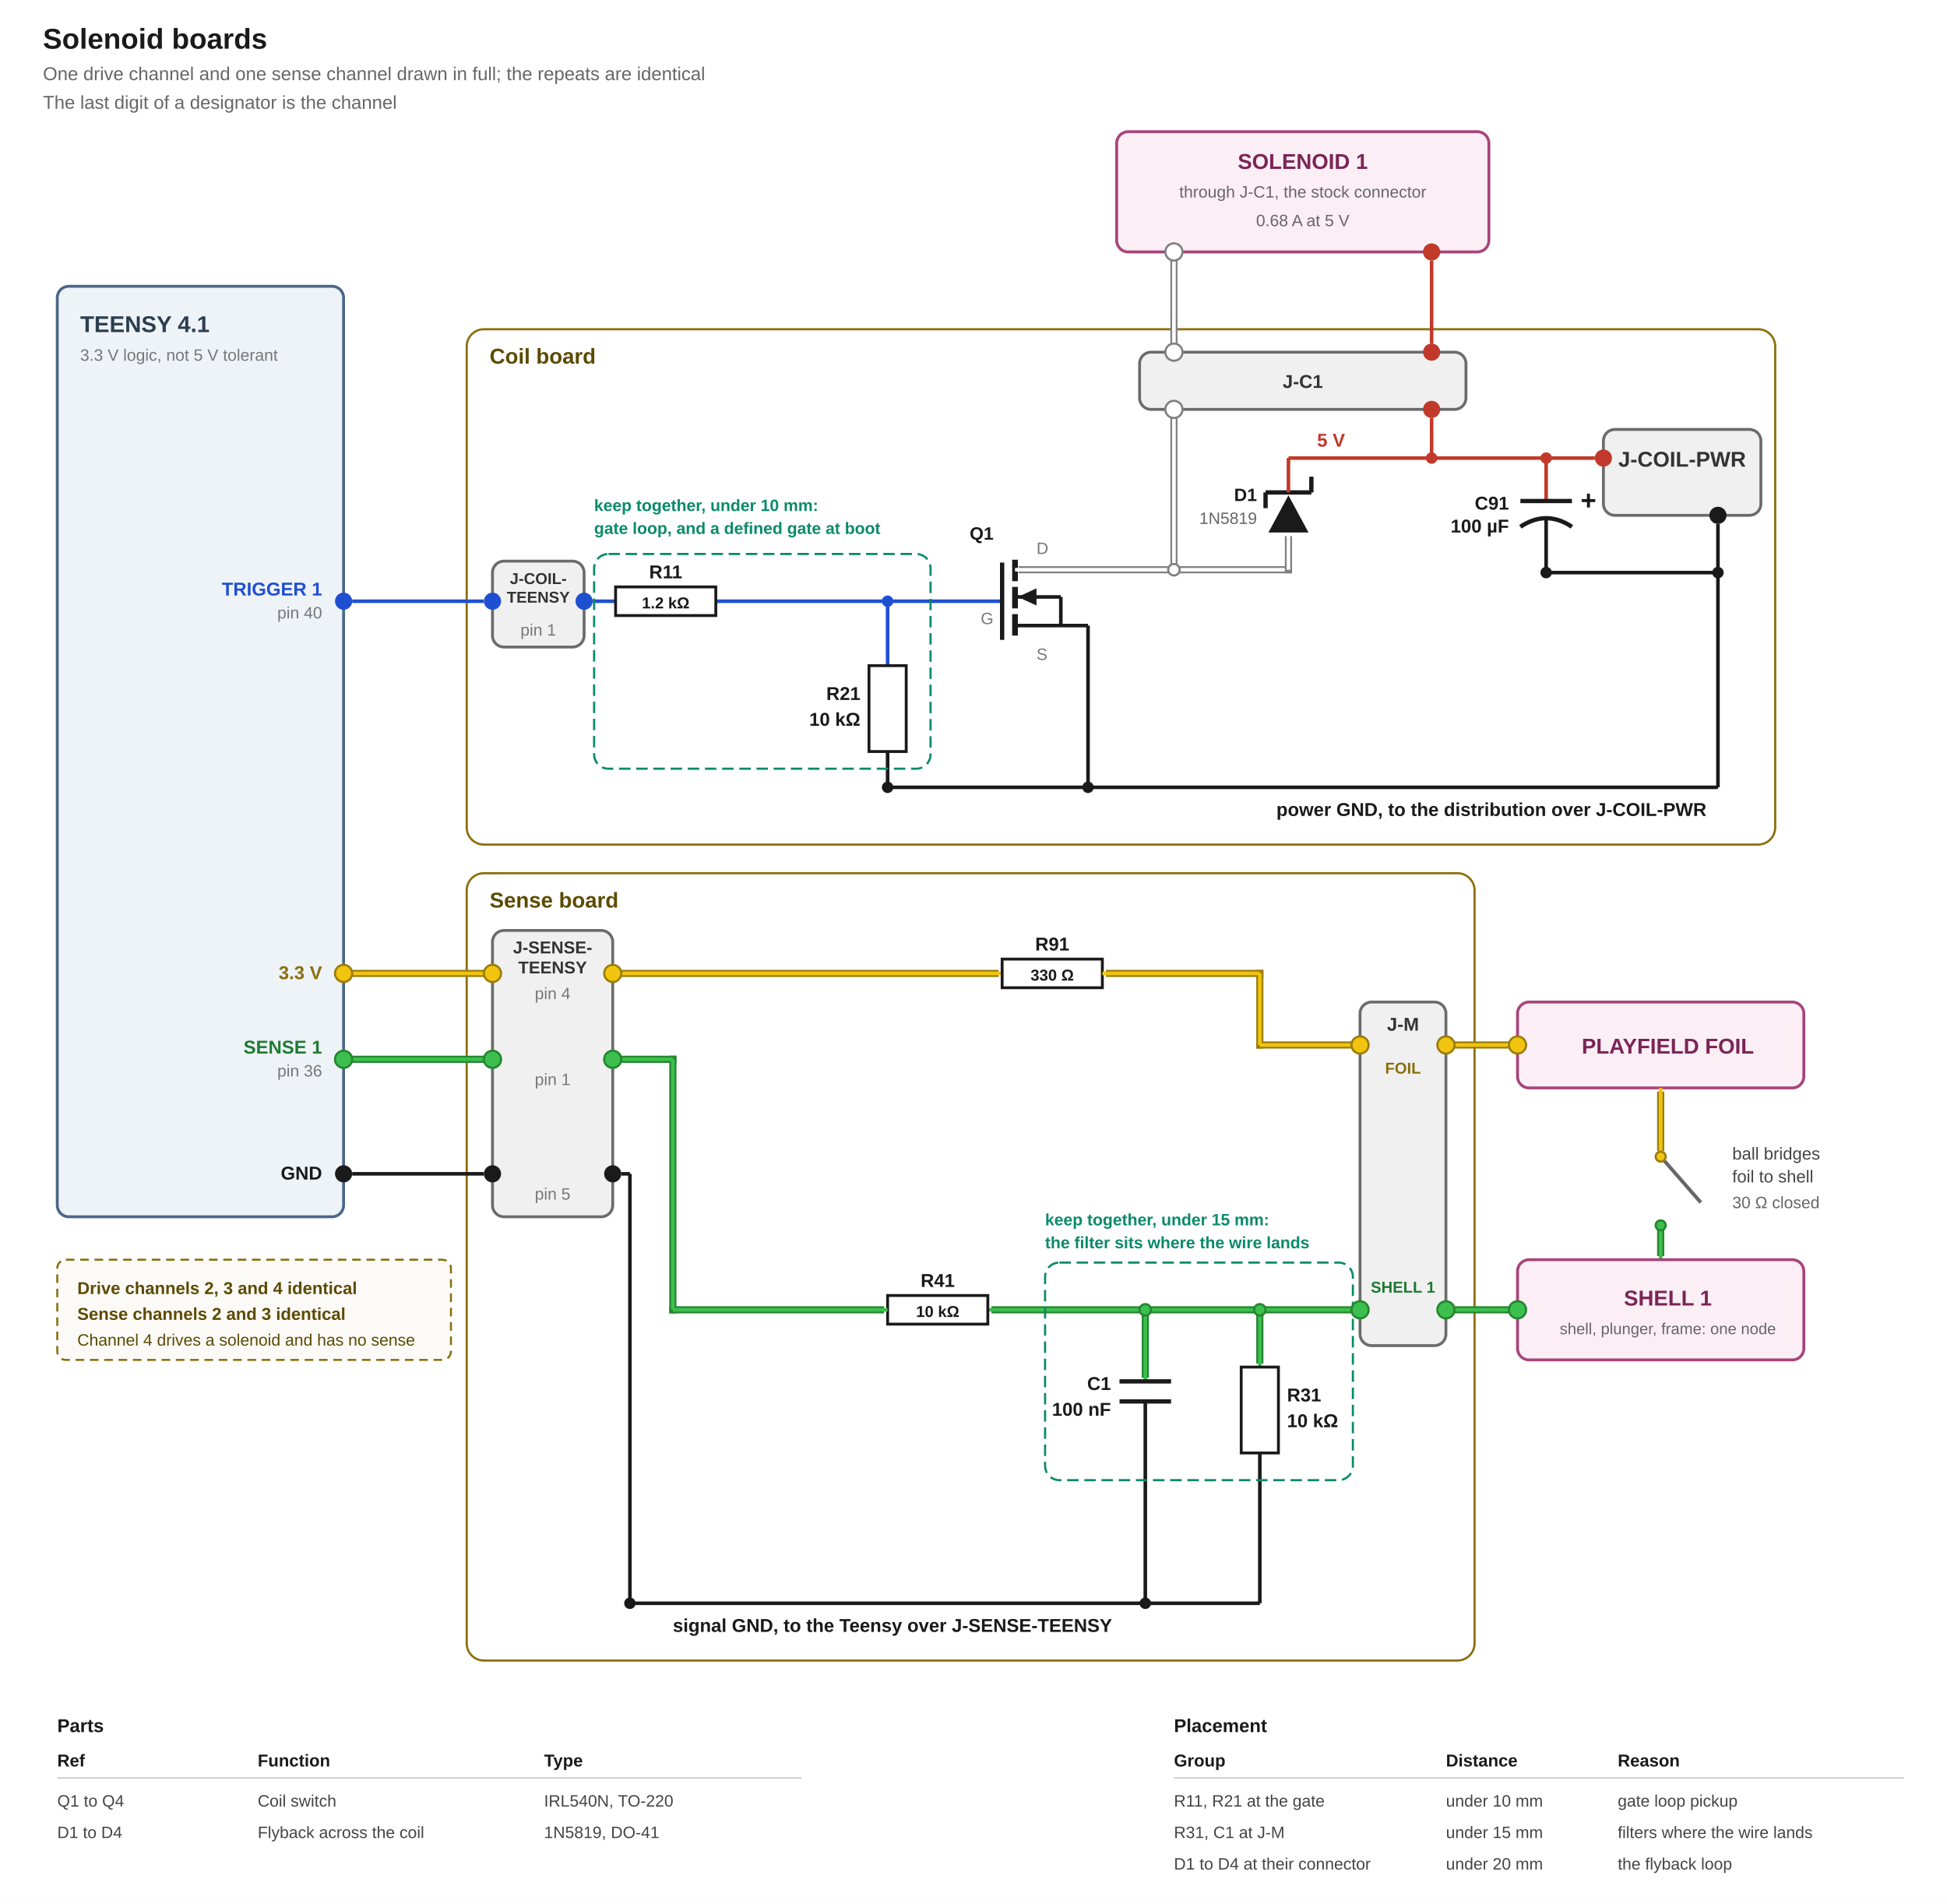
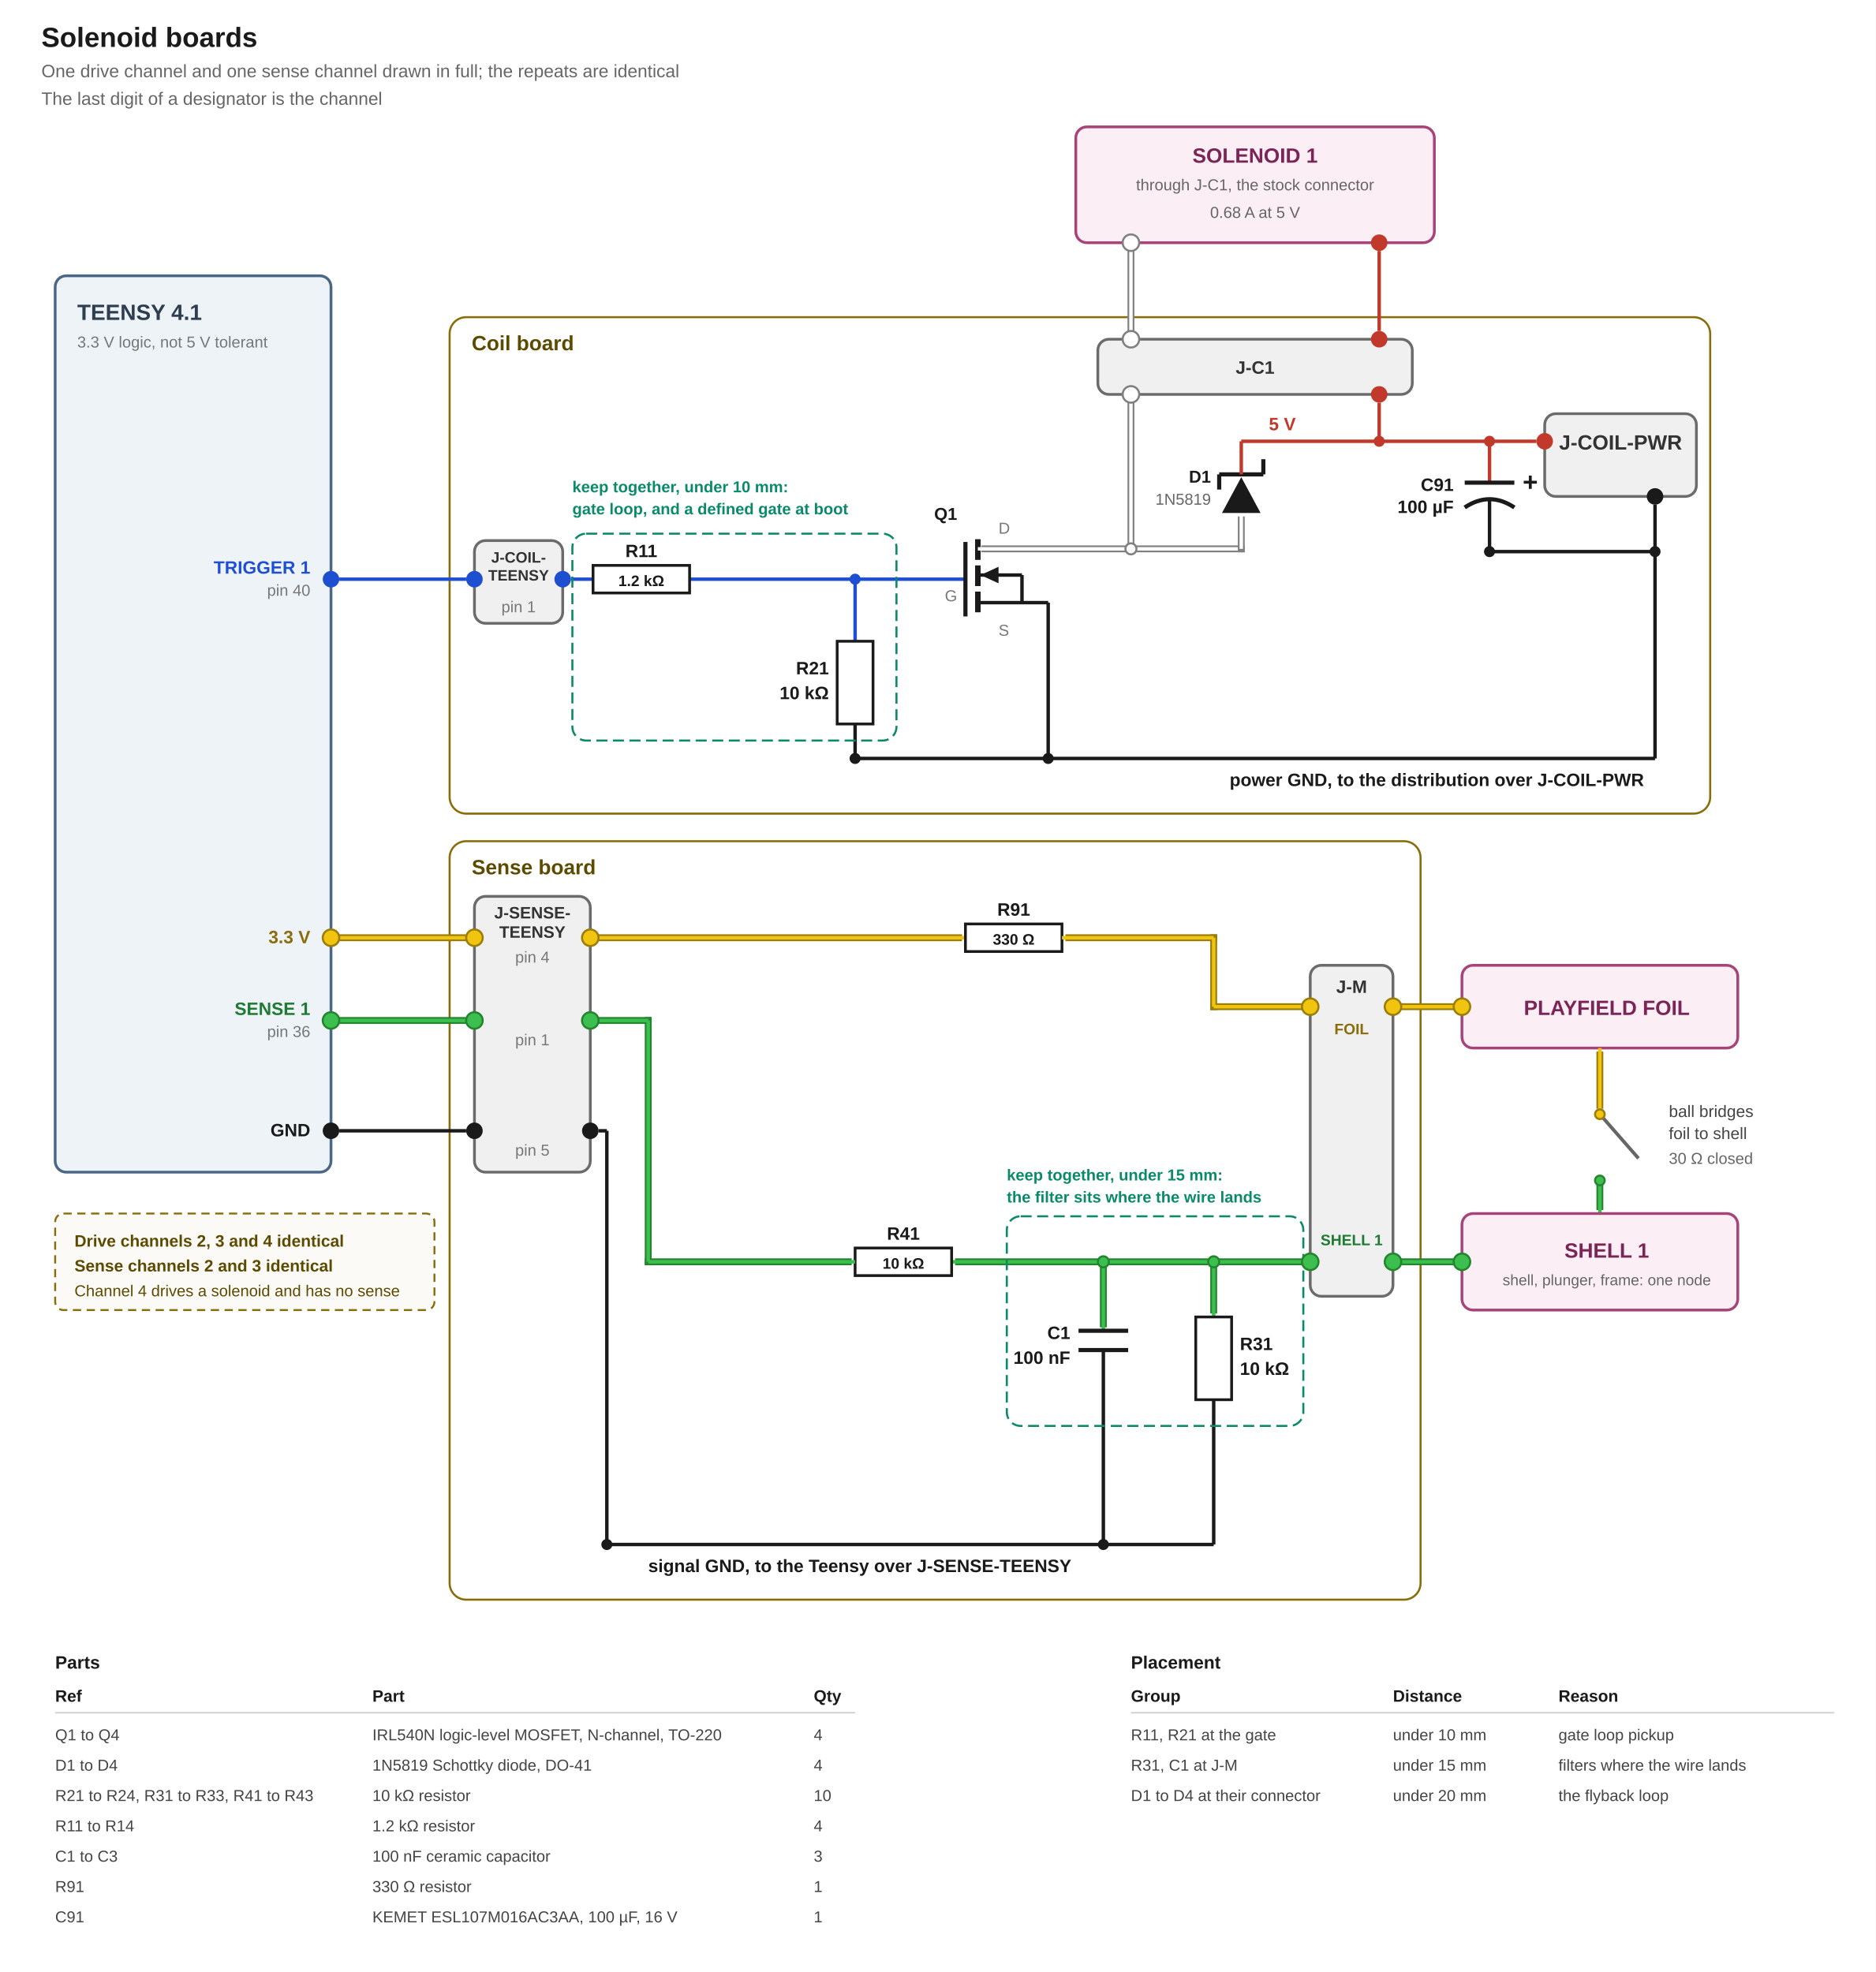
- <svg xmlns="http://www.w3.org/2000/svg" viewBox="0 0 1360 1330" font-family="Segoe UI, Arial, sans-serif">
-   <rect x="0" y="0" width="1360" height="1330" fill="#ffffff" />
+ <svg xmlns="http://www.w3.org/2000/svg" viewBox="0 0 1360 1430" font-family="Segoe UI, Arial, sans-serif">
+   <rect x="0" y="0" width="1360" height="1430" fill="#ffffff" />
  <text x="30" y="34" font-size="20" font-weight="700" fill="#1a1a1a">Solenoid boards</text>
  <text x="30" y="56" font-size="13" fill="#666">One drive channel and one sense channel drawn in full; the repeats are identical</text>
  <text x="30" y="76" font-size="13" fill="#666">The last digit of a designator is the channel</text>
  <rect x="40" y="200" width="200" height="650" rx="8" fill="#eef3f8" stroke="#4a6785" stroke-width="2" />
  <text x="56" y="232" font-size="16" font-weight="700" fill="#2c3e50">TEENSY 4.1</text>
  <text x="56" y="252" font-size="11.5" fill="#777" data-fig="v_3v3 v_not_tolerant">3.3 V logic, not 5 V tolerant</text>
  <circle cx="240" cy="420" r="6" fill="#1f4fd1" />
  <text x="225" y="416" text-anchor="end" font-size="13" font-weight="700" fill="#1f4fd1">TRIGGER 1</text>
  <text x="225" y="432" text-anchor="end" font-size="11.5" fill="#777" data-pin="Solenoid trigger 1">pin 40</text>
  <text x="225" y="684" text-anchor="end" font-size="13" font-weight="700" fill="#8a6d0b" data-fig="v_3v3">3.3 V</text>
  <text x="225" y="736" text-anchor="end" font-size="13" font-weight="700" fill="#1f7a33">SENSE 1</text>
  <text x="225" y="752" text-anchor="end" font-size="11.5" fill="#777" data-pin="Solenoid sense 1">pin 36</text>
  <circle cx="240" cy="820" r="6" fill="#1a1a1a" />
  <text x="225" y="824" text-anchor="end" font-size="13" font-weight="700" fill="#1a1a1a">GND</text>
  <rect x="326" y="230" width="914" height="360" rx="12" fill="none" stroke="#8a6d0b" stroke-width="1.5" />
  <text x="342" y="254" font-size="15" font-weight="700" fill="#5c4a00">Coil board</text>
  <line x1="246" y1="420" x2="338" y2="420" stroke="#1f4fd1" stroke-width="2.5" />
  <rect x="344" y="392" width="64" height="60" rx="8" fill="#f0f0f0" stroke="#6b6b6b" stroke-width="2" />
  <text x="376" y="408" text-anchor="middle" font-size="11" font-weight="700" fill="#333333">J-COIL-</text>
  <text x="376" y="421" text-anchor="middle" font-size="11" font-weight="700" fill="#333333">TEENSY</text>
  <text x="376" y="444" text-anchor="middle" font-size="11.5" fill="#777">pin 1</text>
  <circle cx="344" cy="420" r="6" fill="#1f4fd1" />
  <circle cx="408" cy="420" r="6" fill="#1f4fd1" />
  <line x1="414" y1="420" x2="700" y2="420" stroke="#1f4fd1" stroke-width="2.5" />
  <rect x="430" y="410" width="70" height="20" fill="#fff" stroke="#1a1a1a" stroke-width="2" />
  <text x="465" y="404" text-anchor="middle" font-size="13" font-weight="700" fill="#1a1a1a">R11</text>
  <text x="465" y="425" text-anchor="middle" font-size="11" font-weight="700" fill="#1a1a1a" data-fig="r_gate">1.2 kΩ</text>
  <circle cx="620" cy="420" r="4" fill="#1f4fd1" />
  <line x1="620" y1="420" x2="620" y2="465" stroke="#1f4fd1" stroke-width="2.5" />
  <rect x="607" y="465" width="26" height="60" fill="#fff" stroke="#1a1a1a" stroke-width="2" />
  <text x="601" y="489" text-anchor="end" font-size="13" font-weight="700" fill="#1a1a1a">R21</text>
  <text x="601" y="507" text-anchor="end" font-size="13" font-weight="700" fill="#1a1a1a" data-fig="r_gate_pd">10 kΩ</text>
  <line x1="620" y1="525" x2="620" y2="550" stroke="#1a1a1a" stroke-width="2.5" />
  <line x1="700" y1="393" x2="700" y2="447" stroke="#1a1a1a" stroke-width="3" />
  <line x1="709" y1="391" x2="709" y2="406" stroke="#1a1a1a" stroke-width="4" />
  <line x1="709" y1="410" x2="709" y2="425" stroke="#1a1a1a" stroke-width="4" />
  <line x1="709" y1="429" x2="709" y2="444" stroke="#1a1a1a" stroke-width="4" />
  <line x1="711.5" y1="398" x2="902.5" y2="398" stroke="#808080" stroke-width="5" />
  <line x1="709" y1="398" x2="900" y2="398" stroke="#ffffff" stroke-width="2.5" />
  <line x1="709" y1="437" x2="760" y2="437" stroke="#1a1a1a" stroke-width="2.5" />
  <line x1="709" y1="417" x2="741" y2="417" stroke="#1a1a1a" stroke-width="2.5" />
  <line x1="741" y1="417" x2="741" y2="437" stroke="#1a1a1a" stroke-width="2.5" />
  <polygon points="711,417 724,411 724,423" fill="#1a1a1a" />
  <text x="694" y="377" text-anchor="end" font-size="12.5" font-weight="700" fill="#1a1a1a">Q1</text>
  <text x="694" y="436" text-anchor="end" font-size="11.5" fill="#777">G</text>
  <text x="724" y="387" font-size="11.5" fill="#777">D</text>
  <text x="724" y="461" font-size="11.5" fill="#777">S</text>
  <line x1="760" y1="437" x2="760" y2="550" stroke="#1a1a1a" stroke-width="2.5" />
  <line x1="820" y1="398" x2="820" y2="292" stroke="#808080" stroke-width="5" />
  <line x1="820" y1="398" x2="820" y2="292" stroke="#ffffff" stroke-width="2.5" />
  <line x1="900" y1="400.5" x2="900" y2="374.5" stroke="#808080" stroke-width="5" />
  <line x1="900" y1="398" x2="900" y2="372" stroke="#ffffff" stroke-width="2.5" />
  <polygon points="886,372 914,372 900,346" fill="#1a1a1a" />
  <line x1="884" y1="344" x2="916" y2="344" stroke="#1a1a1a" stroke-width="3" />
  <line x1="884" y1="344" x2="884" y2="355" stroke="#1a1a1a" stroke-width="3" />
  <line x1="916" y1="344" x2="916" y2="333" stroke="#1a1a1a" stroke-width="3" />
  <line x1="900" y1="344" x2="900" y2="320" stroke="#c0392b" stroke-width="2.5" />
  <text x="878" y="350" text-anchor="end" font-size="12.5" font-weight="700" fill="#1a1a1a">D1</text>
  <text x="878" y="366" text-anchor="end" font-size="11.5" fill="#666">1N5819</text>
  <line x1="900" y1="320" x2="1114" y2="320" stroke="#c0392b" stroke-width="2.5" />
  <text x="920" y="312" font-size="13" font-weight="700" fill="#c0392b" data-fig="v_5v">5 V</text>
  <circle cx="1000" cy="320" r="4" fill="#c0392b" />
  <line x1="1000" y1="320" x2="1000" y2="292" stroke="#c0392b" stroke-width="2.5" />
  <circle cx="1080" cy="320" r="4" fill="#c0392b" />
  <line x1="1080" y1="320" x2="1080" y2="350" stroke="#c0392b" stroke-width="2.5" />
  <line x1="1062" y1="350" x2="1098" y2="350" stroke="#1a1a1a" stroke-width="3" />
  <path d="M 1062 368 Q 1080 356 1098 368" fill="none" stroke="#1a1a1a" stroke-width="3" />
  <text x="1104" y="356" font-size="19" font-weight="700" fill="#1a1a1a">+</text>
  <line x1="1080" y1="362" x2="1080" y2="400" stroke="#1a1a1a" stroke-width="2.5" />
  <text x="1054" y="356" text-anchor="end" font-size="13" font-weight="700" fill="#1a1a1a">C91</text>
  <text x="1054" y="372" text-anchor="end" font-size="13" font-weight="700" fill="#1a1a1a" data-fig="c_c91">100 µF</text>
  <line x1="1080" y1="400" x2="1200" y2="400" stroke="#1a1a1a" stroke-width="2.5" />
  <circle cx="1080" cy="400" r="4" fill="#1a1a1a" />
  <circle cx="1200" cy="400" r="4" fill="#1a1a1a" />
  <rect x="796" y="246" width="228" height="40" rx="8" fill="#f0f0f0" stroke="#6b6b6b" stroke-width="2" />
  <text x="910" y="271" text-anchor="middle" font-size="13" font-weight="700" fill="#333333">J-C1</text>
  <circle cx="1000" cy="246" r="6" fill="#c0392b" />
  <circle cx="1000" cy="286" r="6" fill="#c0392b" />
  <line x1="820" y1="182" x2="820" y2="240" stroke="#808080" stroke-width="5" />
  <line x1="820" y1="182" x2="820" y2="240" stroke="#ffffff" stroke-width="2.5" />
  <line x1="1000" y1="182" x2="1000" y2="240" stroke="#c0392b" stroke-width="2.5" />
  <rect x="1120" y="300" width="110" height="60" rx="8" fill="#f0f0f0" stroke="#6b6b6b" stroke-width="2" />
  <text x="1175" y="326" text-anchor="middle" font-size="15" font-weight="700" fill="#333333">J-COIL-PWR</text>
  <circle cx="1120" cy="320" r="6" fill="#c0392b" />
  <circle cx="1200" cy="360" r="6" fill="#1a1a1a" />
  <line x1="1200" y1="366" x2="1200" y2="550" stroke="#1a1a1a" stroke-width="2.5" />
  <line x1="620" y1="550" x2="1200" y2="550" stroke="#1a1a1a" stroke-width="2.5" />
  <circle cx="620" cy="550" r="4" fill="#1a1a1a" />
  <circle cx="760" cy="550" r="4" fill="#1a1a1a" />
  <text x="1192" y="570" text-anchor="end" font-size="13" font-weight="700" fill="#1a1a1a">power GND, to the distribution over J-COIL-PWR</text>
  <rect x="415" y="387" width="235" height="150" rx="10" fill="none" stroke="#0a8a6a" stroke-width="1.5" stroke-dasharray="8 4" />
  <text x="415" y="357" font-size="11.5" font-weight="700" fill="#0a8a6a" data-fig="place_gate">keep together, under 10 mm:</text>
  <text x="415" y="373" font-size="11.5" font-weight="700" fill="#0a8a6a">gate loop, and a defined gate at boot</text>
  <rect x="780" y="92" width="260" height="84" rx="8" fill="#fbeef5" stroke="#a8437a" stroke-width="2" />
  <text x="910" y="118" text-anchor="middle" font-size="15" font-weight="700" fill="#7a2556">SOLENOID 1</text>
  <text x="910" y="138" text-anchor="middle" font-size="11.5" fill="#666">through J-C1, the stock connector</text>
  <text x="910" y="158" text-anchor="middle" font-size="11.5" fill="#666" data-fig="i_coil v_5v">0.68 A at 5 V</text>
  <circle cx="1000" cy="176" r="6" fill="#c0392b" />
  <rect x="326" y="610" width="704" height="550" rx="12" fill="none" stroke="#8a6d0b" stroke-width="1.5" />
  <text x="342" y="634" font-size="15" font-weight="700" fill="#5c4a00">Sense board</text>
  <rect x="344" y="650" width="84" height="200" rx="8" fill="#f0f0f0" stroke="#6b6b6b" stroke-width="2" />
  <text x="386" y="666" text-anchor="middle" font-size="12" font-weight="700" fill="#333333">J-SENSE-</text>
  <text x="386" y="680" text-anchor="middle" font-size="12" font-weight="700" fill="#333333">TEENSY</text>
  <text x="386" y="698" text-anchor="middle" font-size="11.5" fill="#777">pin 4</text>
  <text x="386" y="758" text-anchor="middle" font-size="11.5" fill="#777">pin 1</text>
  <circle cx="344" cy="820" r="6" fill="#1a1a1a" />
  <circle cx="428" cy="820" r="6" fill="#1a1a1a" />
  <text x="386" y="838" text-anchor="middle" font-size="11.5" fill="#777">pin 5</text>
  <line x1="246" y1="680" x2="338" y2="680" stroke="#9a7d0a" stroke-width="5" />
  <line x1="246" y1="680" x2="338" y2="680" stroke="#f1c40f" stroke-width="2.5" />
  <line x1="246" y1="740" x2="338" y2="740" stroke="#23862f" stroke-width="5" />
  <line x1="246" y1="740" x2="338" y2="740" stroke="#3cbf4e" stroke-width="2.5" />
  <line x1="246" y1="820" x2="338" y2="820" stroke="#1a1a1a" stroke-width="2.5" />
  <line x1="434" y1="680" x2="697.5" y2="680" stroke="#9a7d0a" stroke-width="5" />
  <line x1="434" y1="680" x2="700" y2="680" stroke="#f1c40f" stroke-width="2.5" />
  <rect x="700" y="670" width="70" height="20" fill="#fff" stroke="#1a1a1a" stroke-width="2" />
  <text x="735" y="664" text-anchor="middle" font-size="13" font-weight="700" fill="#1a1a1a">R91</text>
  <text x="735" y="685" text-anchor="middle" font-size="11" font-weight="700" fill="#1a1a1a" data-fig="r_foil">330 Ω</text>
  <line x1="772.5" y1="680" x2="882.5" y2="680" stroke="#9a7d0a" stroke-width="5" />
  <line x1="880" y1="677.5" x2="880" y2="732.5" stroke="#9a7d0a" stroke-width="5" />
  <line x1="877.5" y1="730" x2="944" y2="730" stroke="#9a7d0a" stroke-width="5" />
  <line x1="770" y1="680" x2="880" y2="680" stroke="#f1c40f" stroke-width="2.5" />
  <line x1="880" y1="680" x2="880" y2="730" stroke="#f1c40f" stroke-width="2.5" />
  <line x1="880" y1="730" x2="944" y2="730" stroke="#f1c40f" stroke-width="2.5" />
  <rect x="950" y="700" width="60" height="240" rx="8" fill="#f0f0f0" stroke="#6b6b6b" stroke-width="2" />
  <text x="980" y="720" text-anchor="middle" font-size="13" font-weight="700" fill="#333333">J-M</text>
  <text x="980" y="750" text-anchor="middle" font-size="11" font-weight="700" fill="#8a6d0b">FOIL</text>
  <text x="980" y="903" text-anchor="middle" font-size="11" font-weight="700" fill="#1f7a33">SHELL 1</text>
  <line x1="1016" y1="730" x2="1054" y2="730" stroke="#9a7d0a" stroke-width="5" />
  <line x1="1016" y1="730" x2="1054" y2="730" stroke="#f1c40f" stroke-width="2.5" />
  <rect x="1060" y="700" width="200" height="60" rx="8" fill="#fbeef5" stroke="#a8437a" stroke-width="2" />
  <text x="1165" y="736" text-anchor="middle" font-size="15" font-weight="700" fill="#7a2556">PLAYFIELD FOIL</text>
  <line x1="1160" y1="762.5" x2="1160" y2="804" stroke="#9a7d0a" stroke-width="5" />
  <line x1="1160" y1="760" x2="1160" y2="804" stroke="#f1c40f" stroke-width="2.5" />
  <line x1="1160" y1="808" x2="1188" y2="840" stroke="#666" stroke-width="2.5" />
  <line x1="1160" y1="856" x2="1160" y2="877.5" stroke="#23862f" stroke-width="5" />
  <line x1="1160" y1="856" x2="1160" y2="880" stroke="#3cbf4e" stroke-width="2.5" />
  <text x="1210" y="810" font-size="12" fill="#444">ball bridges</text>
  <text x="1210" y="826" font-size="12" fill="#444">foil to shell</text>
  <text x="1210" y="844" font-size="11.5" fill="#666" data-fig="r_contact">30 Ω closed</text>
  <line x1="1016" y1="915" x2="1054" y2="915" stroke="#23862f" stroke-width="5" />
  <line x1="1016" y1="915" x2="1054" y2="915" stroke="#3cbf4e" stroke-width="2.5" />
  <rect x="1060" y="880" width="200" height="70" rx="8" fill="#fbeef5" stroke="#a8437a" stroke-width="2" />
  <text x="1165" y="912" text-anchor="middle" font-size="15" font-weight="700" fill="#7a2556">SHELL 1</text>
  <text x="1165" y="932" text-anchor="middle" font-size="11" fill="#666">shell, plunger, frame: one node</text>
  <line x1="692.5" y1="915" x2="944" y2="915" stroke="#23862f" stroke-width="5" />
  <line x1="690" y1="915" x2="944" y2="915" stroke="#3cbf4e" stroke-width="2.5" />
  <line x1="880" y1="915" x2="880" y2="952.5" stroke="#23862f" stroke-width="5" />
  <line x1="880" y1="915" x2="880" y2="955" stroke="#3cbf4e" stroke-width="2.5" />
  <rect x="867" y="955" width="26" height="60" fill="#fff" stroke="#1a1a1a" stroke-width="2" />
  <text x="899" y="979" font-size="13" font-weight="700" fill="#1a1a1a">R31</text>
  <text x="899" y="997" font-size="13" font-weight="700" fill="#1a1a1a" data-fig="r_pulldown">10 kΩ</text>
  <line x1="880" y1="1015" x2="880" y2="1120" stroke="#1a1a1a" stroke-width="2.5" />
  <line x1="800" y1="915" x2="800" y2="962.5" stroke="#23862f" stroke-width="5" />
  <line x1="800" y1="915" x2="800" y2="965" stroke="#3cbf4e" stroke-width="2.5" />
  <line x1="782" y1="965" x2="818" y2="965" stroke="#1a1a1a" stroke-width="3" />
  <line x1="782" y1="979" x2="818" y2="979" stroke="#1a1a1a" stroke-width="3" />
  <line x1="800" y1="979" x2="800" y2="1120" stroke="#1a1a1a" stroke-width="2.5" />
  <text x="776" y="971" text-anchor="end" font-size="13" font-weight="700" fill="#1a1a1a">C1</text>
  <text x="776" y="989" text-anchor="end" font-size="13" font-weight="700" fill="#1a1a1a" data-fig="c_filter">100 nF</text>
  <rect x="620" y="905" width="70" height="20" fill="#fff" stroke="#1a1a1a" stroke-width="2" />
  <text x="655" y="899" text-anchor="middle" font-size="13" font-weight="700" fill="#1a1a1a">R41</text>
  <text x="655" y="920" text-anchor="middle" font-size="11" font-weight="700" fill="#1a1a1a" data-fig="r_series">10 kΩ</text>
  <line x1="467.5" y1="915" x2="617.5" y2="915" stroke="#23862f" stroke-width="5" />
  <line x1="470" y1="737.5" x2="470" y2="917.5" stroke="#23862f" stroke-width="5" />
  <line x1="434" y1="740" x2="472.5" y2="740" stroke="#23862f" stroke-width="5" />
  <line x1="470" y1="915" x2="620" y2="915" stroke="#3cbf4e" stroke-width="2.5" />
  <line x1="470" y1="740" x2="470" y2="915" stroke="#3cbf4e" stroke-width="2.5" />
  <line x1="434" y1="740" x2="470" y2="740" stroke="#3cbf4e" stroke-width="2.5" />
  <rect x="730" y="882" width="215" height="152" rx="10" fill="none" stroke="#0a8a6a" stroke-width="1.5" stroke-dasharray="8 4" />
  <text x="730" y="856" font-size="11.5" font-weight="700" fill="#0a8a6a" data-fig="place_filter">keep together, under 15 mm:</text>
  <text x="730" y="872" font-size="11.5" font-weight="700" fill="#0a8a6a">the filter sits where the wire lands</text>
  <line x1="434" y1="820" x2="440" y2="820" stroke="#1a1a1a" stroke-width="2.5" />
  <line x1="440" y1="820" x2="440" y2="1120" stroke="#1a1a1a" stroke-width="2.5" />
  <line x1="440" y1="1120" x2="880" y2="1120" stroke="#1a1a1a" stroke-width="2.5" />
  <circle cx="440" cy="1120" r="4" fill="#1a1a1a" />
  <circle cx="800" cy="1120" r="4" fill="#1a1a1a" />
  <text x="470" y="1140" font-size="13" font-weight="700" fill="#1a1a1a">signal GND, to the Teensy over J-SENSE-TEENSY</text>
  <rect x="40" y="880" width="275" height="70" rx="6" fill="#fbfaf7" stroke="#8a6d0b" stroke-width="1.4" stroke-dasharray="6 4" />
  <text x="54" y="904" font-size="12" font-weight="700" fill="#5c4a00">Drive channels 2, 3 and 4 identical</text>
  <text x="54" y="922" font-size="12" font-weight="700" fill="#5c4a00">Sense channels 2 and 3 identical</text>
  <text x="54" y="940" font-size="11.5" fill="#5c4a00">Channel 4 drives a solenoid and has no sense</text>
  <text x="40" y="1210" font-size="13" font-weight="700" fill="#1a1a1a">Parts</text>
  <text x="40" y="1234" font-size="12" font-weight="700" fill="#1a1a1a">Ref</text>
-   <text x="180" y="1234" font-size="12" font-weight="700" fill="#1a1a1a">Function</text>
-   <text x="380" y="1234" font-size="12" font-weight="700" fill="#1a1a1a">Type</text>
-   <line x1="40" y1="1242" x2="560" y2="1242" stroke="#ccc" stroke-width="1" />
+   <text x="270" y="1234" font-size="12" font-weight="700" fill="#1a1a1a">Part</text>
+   <text x="590" y="1234" font-size="12" font-weight="700" fill="#1a1a1a">Qty</text>
+   <line x1="40" y1="1242" x2="620" y2="1242" stroke="#ccc" stroke-width="1" />
  <text x="40" y="1262" font-size="11.5" fill="#444">Q1 to Q4</text>
-   <text x="180" y="1262" font-size="11.5" fill="#444">Coil switch</text>
-   <text x="380" y="1262" font-size="11.5" fill="#444">IRL540N, TO-220</text>
+   <text x="270" y="1262" font-size="11.5" fill="#444">IRL540N logic-level MOSFET, N-channel, TO-220</text>
+   <text x="590" y="1262" font-size="11.5" fill="#444">4</text>
  <text x="40" y="1284" font-size="11.5" fill="#444">D1 to D4</text>
-   <text x="180" y="1284" font-size="11.5" fill="#444">Flyback across the coil</text>
-   <text x="380" y="1284" font-size="11.5" fill="#444">1N5819, DO-41</text>
+   <text x="270" y="1284" font-size="11.5" fill="#444">1N5819 Schottky diode, DO-41</text>
+   <text x="590" y="1284" font-size="11.5" fill="#444">4</text>
+   <text x="40" y="1306" font-size="11.5" fill="#444">R21 to R24, R31 to R33, R41 to R43</text>
+   <text x="270" y="1306" font-size="11.5" fill="#444" data-fig="r_gate_pd">10 kΩ resistor</text>
+   <text x="590" y="1306" font-size="11.5" fill="#444">10</text>
+   <text x="40" y="1328" font-size="11.5" fill="#444">R11 to R14</text>
+   <text x="270" y="1328" font-size="11.5" fill="#444" data-fig="r_gate">1.2 kΩ resistor</text>
+   <text x="590" y="1328" font-size="11.5" fill="#444">4</text>
+   <text x="40" y="1350" font-size="11.5" fill="#444">C1 to C3</text>
+   <text x="270" y="1350" font-size="11.5" fill="#444" data-fig="c_filter">100 nF ceramic capacitor</text>
+   <text x="590" y="1350" font-size="11.5" fill="#444">3</text>
+   <text x="40" y="1372" font-size="11.5" fill="#444">R91</text>
+   <text x="270" y="1372" font-size="11.5" fill="#444" data-fig="r_foil">330 Ω resistor</text>
+   <text x="590" y="1372" font-size="11.5" fill="#444">1</text>
+   <text x="40" y="1394" font-size="11.5" fill="#444">C91</text>
+   <text x="270" y="1394" font-size="11.5" fill="#444" data-fig="c_c91 v_c91_rating">KEMET ESL107M016AC3AA, 100 µF, 16 V</text>
+   <text x="590" y="1394" font-size="11.5" fill="#444">1</text>
  <text x="820" y="1210" font-size="13" font-weight="700" fill="#1a1a1a">Placement</text>
  <text x="820" y="1234" font-size="12" font-weight="700" fill="#1a1a1a">Group</text>
  <text x="1010" y="1234" font-size="12" font-weight="700" fill="#1a1a1a">Distance</text>
  <text x="1130" y="1234" font-size="12" font-weight="700" fill="#1a1a1a">Reason</text>
  <line x1="820" y1="1242" x2="1330" y2="1242" stroke="#ccc" stroke-width="1" />
  <text x="820" y="1262" font-size="11.5" fill="#444">R11, R21 at the gate</text>
  <text x="1010" y="1262" font-size="11.5" fill="#444" data-fig="place_gate">under 10 mm</text>
  <text x="1130" y="1262" font-size="11.5" fill="#444">gate loop pickup</text>
  <text x="820" y="1284" font-size="11.5" fill="#444">R31, C1 at J-M</text>
  <text x="1010" y="1284" font-size="11.5" fill="#444" data-fig="place_filter">under 15 mm</text>
  <text x="1130" y="1284" font-size="11.5" fill="#444">filters where the wire lands</text>
  <text x="820" y="1306" font-size="11.5" fill="#444">D1 to D4 at their connector</text>
  <text x="1010" y="1306" font-size="11.5" fill="#444" data-fig="place_flyback">under 20 mm</text>
  <text x="1130" y="1306" font-size="11.5" fill="#444">the flyback loop</text>
  <circle cx="240" cy="680" r="6" fill="#f1c40f" stroke="#9a7d0a" stroke-width="1.5" />
  <circle cx="240" cy="740" r="6" fill="#3cbf4e" stroke="#23862f" stroke-width="1.5" />
  <circle cx="820" cy="398" r="4" fill="#ffffff" stroke="#808080" stroke-width="1.5" />
  <circle cx="820" cy="246" r="6" fill="#ffffff" stroke="#808080" stroke-width="1.5" />
  <circle cx="820" cy="286" r="6" fill="#ffffff" stroke="#808080" stroke-width="1.5" />
  <circle cx="820" cy="176" r="6" fill="#ffffff" stroke="#808080" stroke-width="1.5" />
  <circle cx="344" cy="680" r="6" fill="#f1c40f" stroke="#9a7d0a" stroke-width="1.5" />
  <circle cx="428" cy="680" r="6" fill="#f1c40f" stroke="#9a7d0a" stroke-width="1.5" />
  <circle cx="344" cy="740" r="6" fill="#3cbf4e" stroke="#23862f" stroke-width="1.5" />
  <circle cx="428" cy="740" r="6" fill="#3cbf4e" stroke="#23862f" stroke-width="1.5" />
  <circle cx="950" cy="730" r="6" fill="#f1c40f" stroke="#9a7d0a" stroke-width="1.5" />
  <circle cx="1010" cy="730" r="6" fill="#f1c40f" stroke="#9a7d0a" stroke-width="1.5" />
  <circle cx="950" cy="915" r="6" fill="#3cbf4e" stroke="#23862f" stroke-width="1.5" />
  <circle cx="1010" cy="915" r="6" fill="#3cbf4e" stroke="#23862f" stroke-width="1.5" />
  <circle cx="1060" cy="730" r="6" fill="#f1c40f" stroke="#9a7d0a" stroke-width="1.5" />
  <circle cx="1160" cy="808" r="3.5" fill="#f1c40f" stroke="#9a7d0a" stroke-width="1.5" />
  <circle cx="1160" cy="856" r="3.5" fill="#3cbf4e" stroke="#23862f" stroke-width="1.5" />
  <circle cx="1060" cy="915" r="6" fill="#3cbf4e" stroke="#23862f" stroke-width="1.5" />
  <circle cx="880" cy="915" r="4" fill="#3cbf4e" stroke="#23862f" stroke-width="1.5" />
  <circle cx="800" cy="915" r="4" fill="#3cbf4e" stroke="#23862f" stroke-width="1.5" />
</svg>
